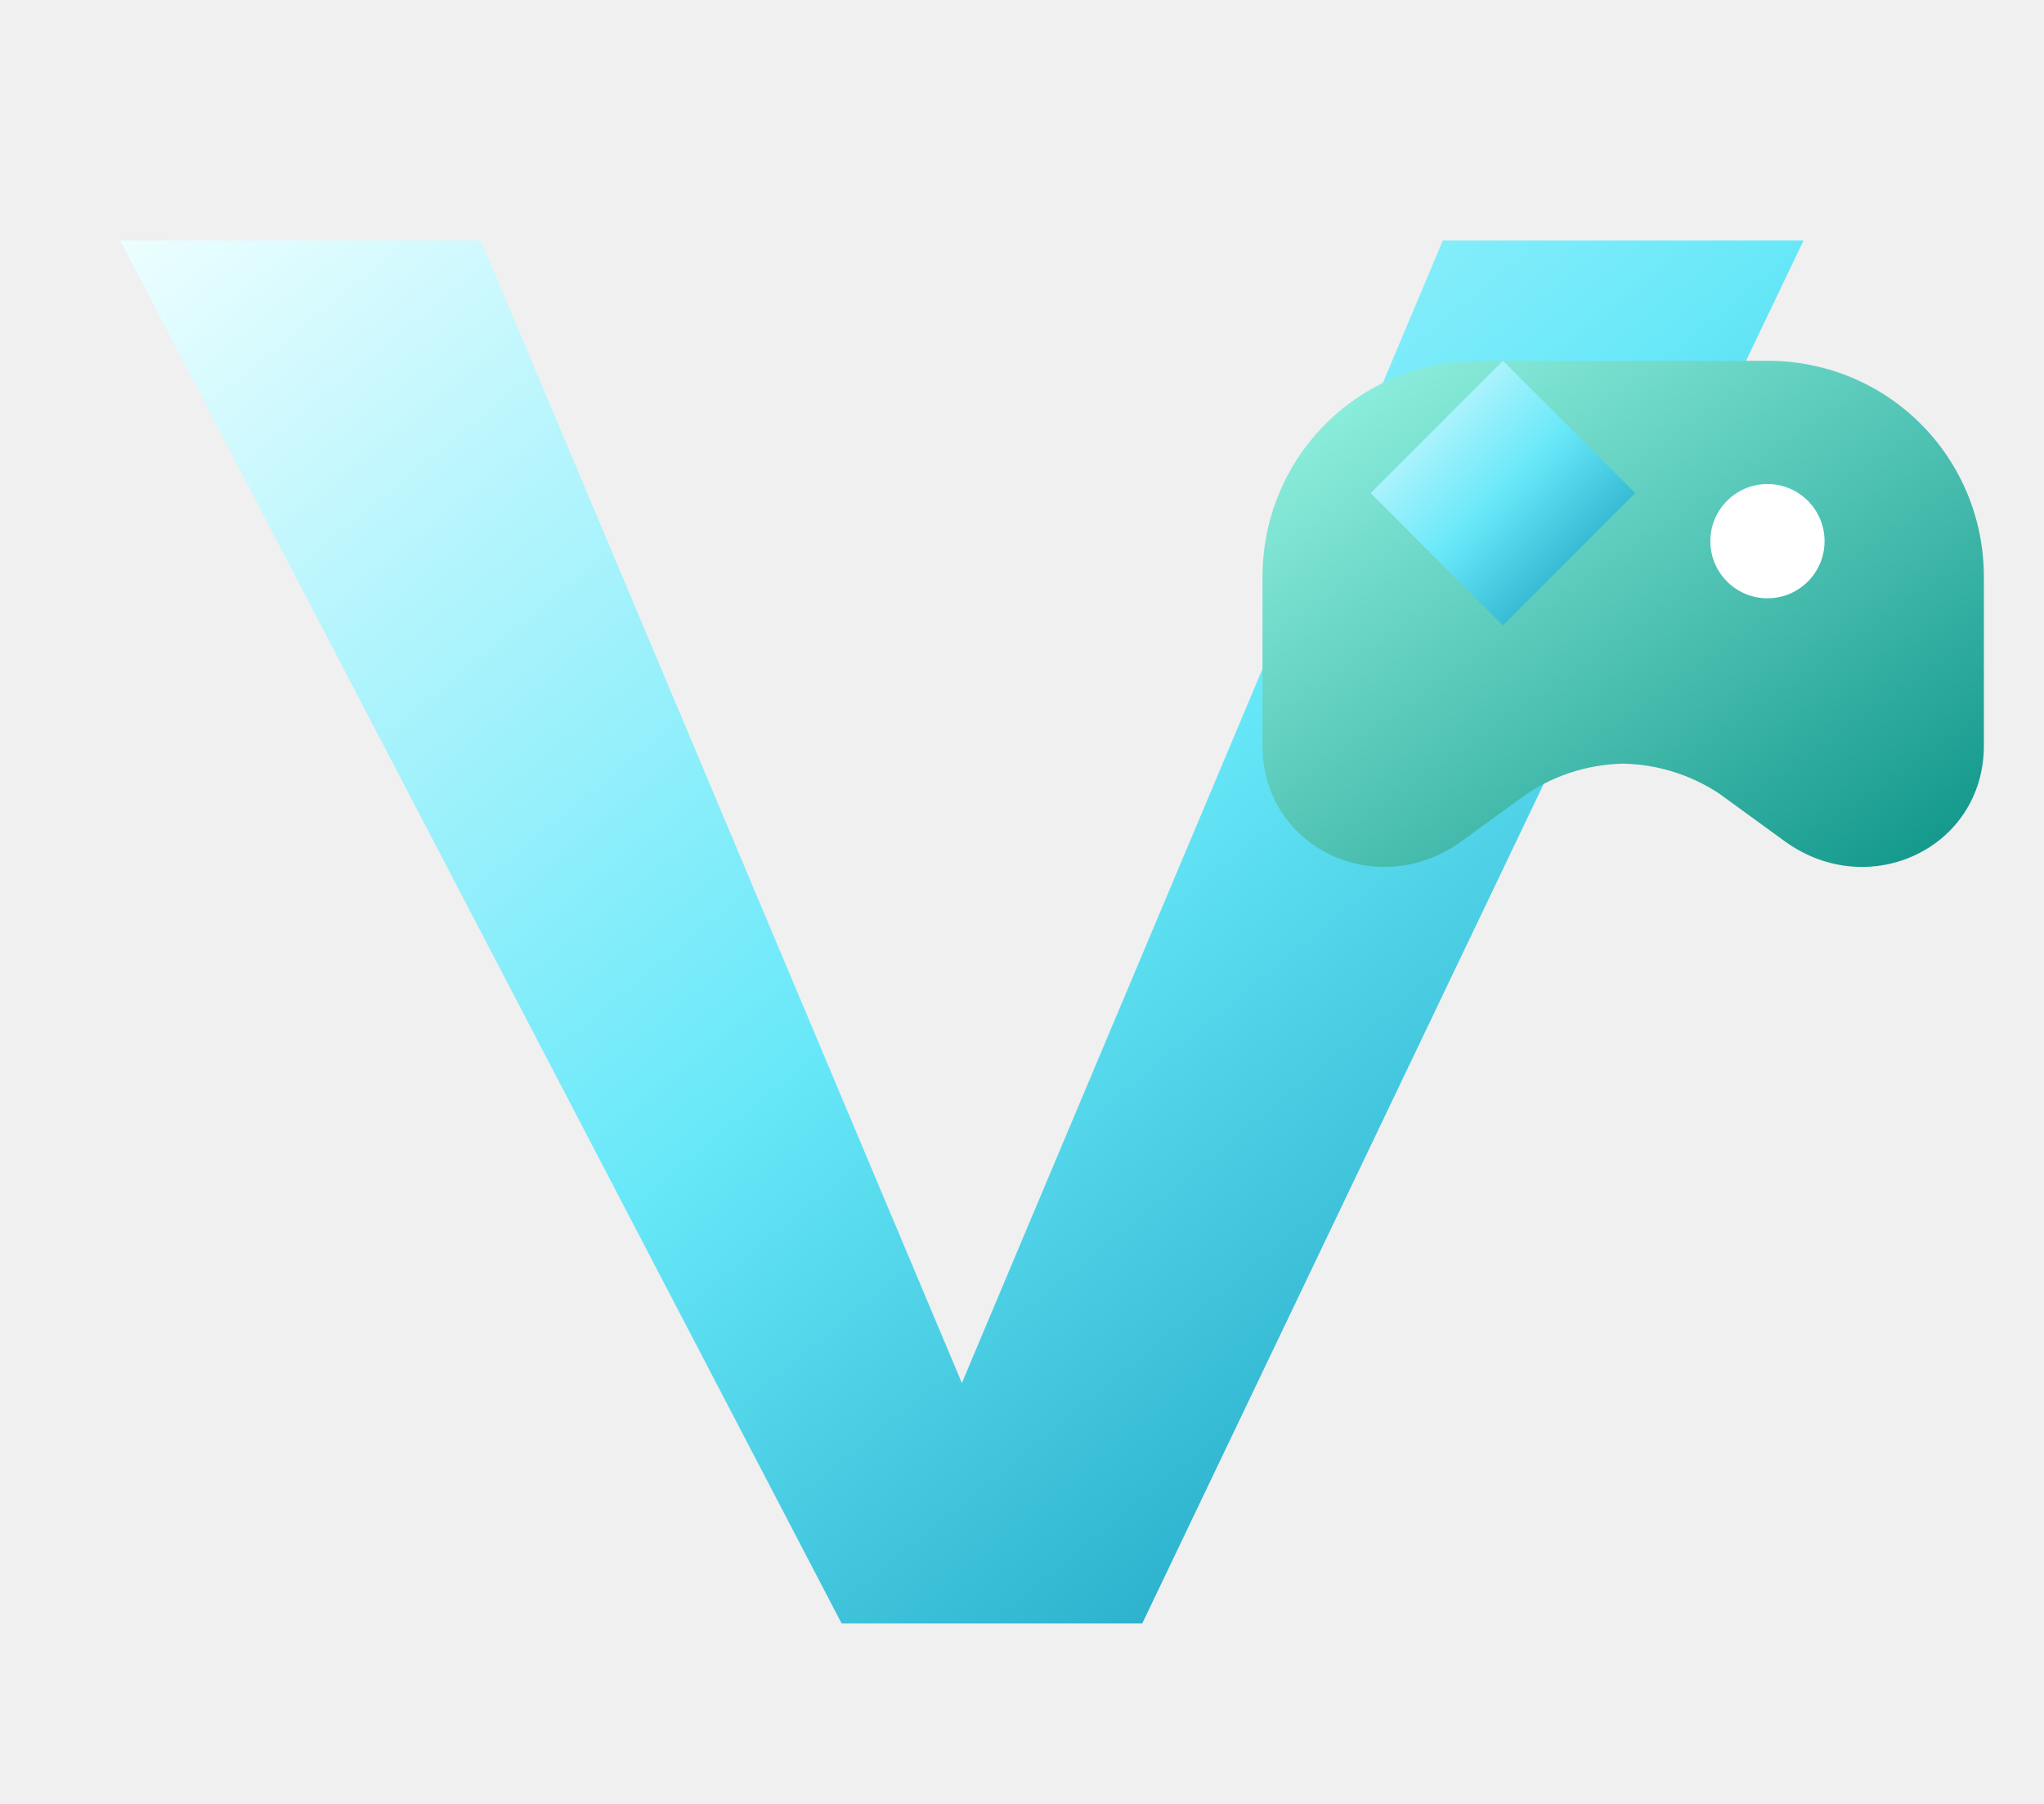
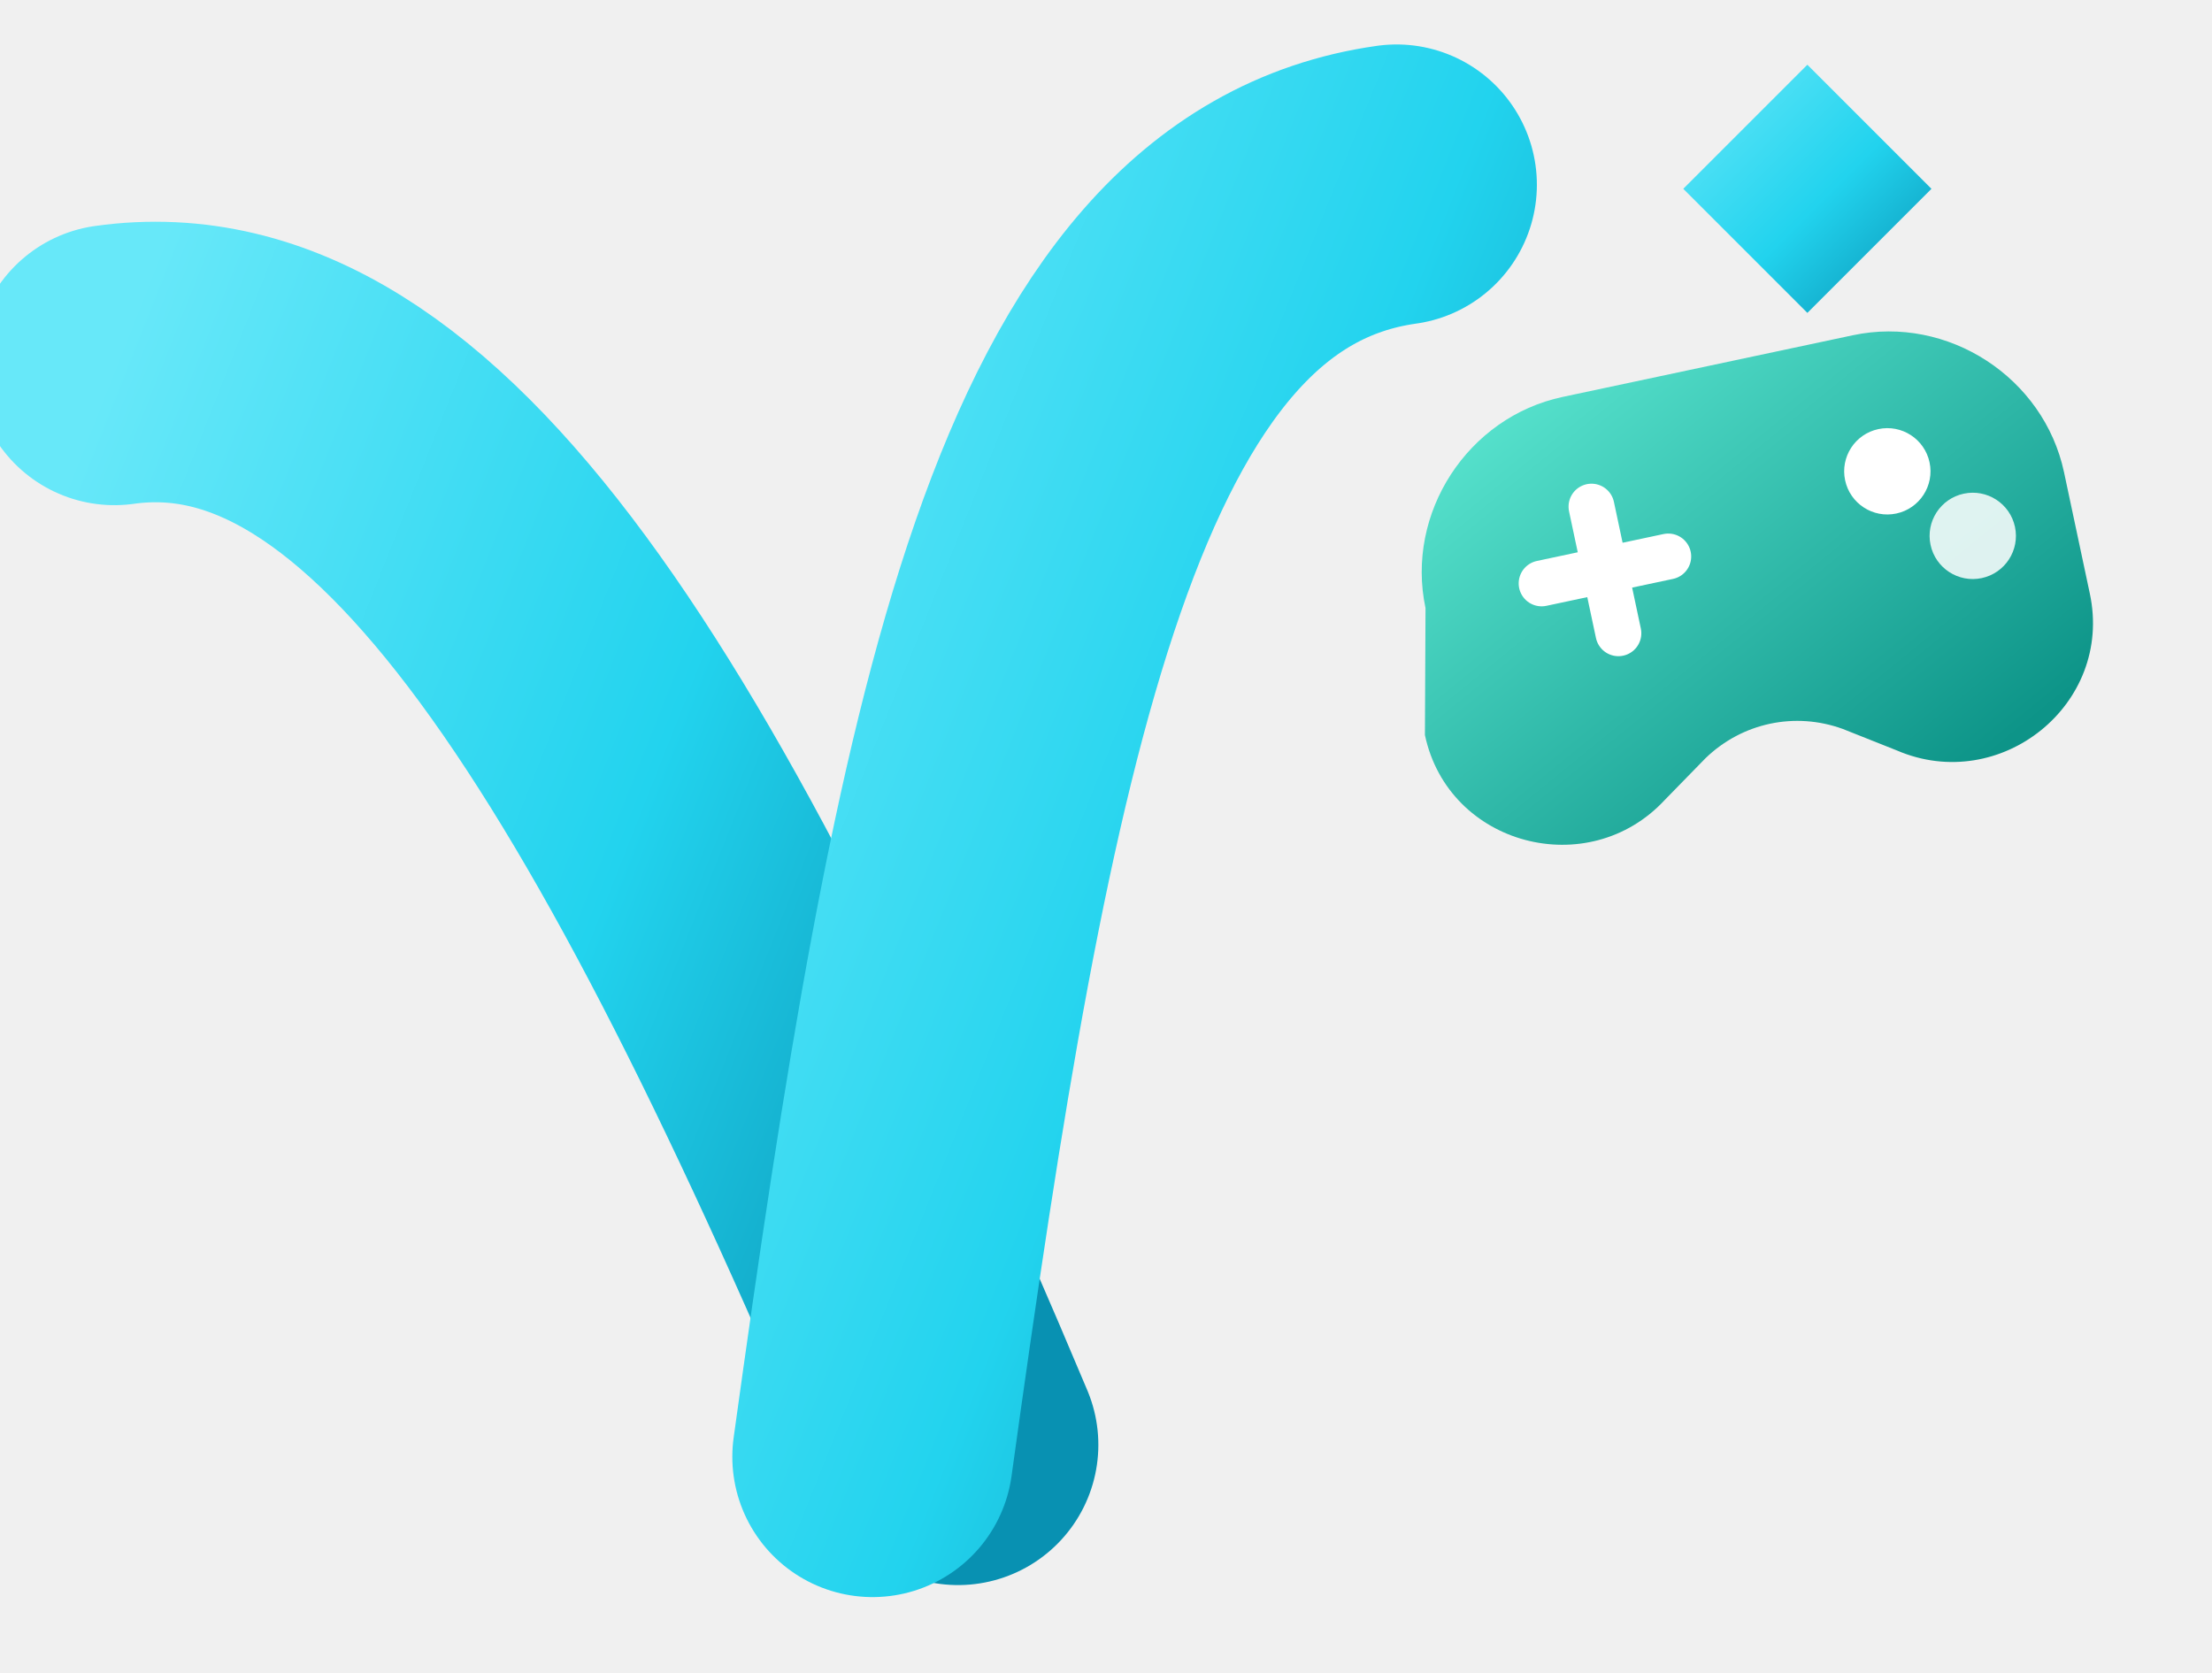
- <svg xmlns="http://www.w3.org/2000/svg" viewBox="0 0 34 30">
+ <svg xmlns="http://www.w3.org/2000/svg" viewBox="0 0 41 31">
  <defs>
    <linearGradient id="vg" x1="0" y1="0" x2="1" y2="1">
-       <stop offset="0" stop-color="#ECFEFF" />
-       <stop offset="0.5" stop-color="#67E8F9" />
+       <stop offset="0" stop-color="#67E8F9" />
+       <stop offset=".55" stop-color="#22D3EE" />
      <stop offset="1" stop-color="#0891B2" />
    </linearGradient>
-     <linearGradient id="gg" x1="0" y1="0" x2="1" y2="1">
-       <stop offset="0" stop-color="#99F6E4" />
+     <linearGradient id="gg" x1="0" y1="0" x2=".8" y2="1">
+       <stop offset="0" stop-color="#5EEAD4" />
      <stop offset="1" stop-color="#0D9488" />
    </linearGradient>
  </defs>
-   <path d="M2 4 L8 4 L16 23 L24 4 L30 4 L19 27 L14 27 Z" fill="url(#vg)" />
-   <g transform="translate(19,6)">
-     <path d="M2 3.6c0-2 1.6-3.6 3.6-3.6h4.8c2 0 3.6 1.6 3.6 3.6v2.8c0 1.7-1.9 2.6-3.3 1.6l-1.1-.8a3 3 0 0 0-1.7-.5H8.1a3 3 0 0 0-1.7.5l-1.1.8C3.9 9 2 8.1 2 6.4Z" fill="url(#gg)" />
-     <circle cx="10.4" cy="3" r="0.95" fill="#fff" />
-     <path d="M6 0 8.2 2.2 6 4.4 3.8 2.2Z" fill="url(#vg)" />
+   <g transform="rotate(-8 19 15.5)">
+     <path d="M3.5 4.5 C9 4.5 12.5 12.5 16.2 26.5" fill="none" stroke="url(#vg)" stroke-width="5.2" stroke-linecap="round" />
+     <path d="M27.5 4.5 C21.3 4.5 18.3 13.5 14.6 26.5" fill="none" stroke="url(#vg)" stroke-width="5.2" stroke-linecap="round" />
  </g>
+   <g transform="translate(24.5 8) rotate(-12)">
+     <path d="M1.2 3.6 C1.2 1.8 2.7 .3 4.5 .3 H10 C11.8 .3 13.3 1.8 13.3 3.6 V5.9 C13.3 8 10.9 9.2 9.2 8 L8.3 7.4 C7.5 6.9 6.5 6.9 5.7 7.4 L4.8 8 C3.1 9.2 .7 8 .7 5.9 Z" fill="url(#gg)" />
+     <path d="M4.6 2.4v2.4M3.4 3.6h2.4" stroke="#fff" stroke-width=".85" stroke-linecap="round" />
+     <circle cx="10.1" cy="2.9" r=".8" fill="#fff" />
+     <circle cx="11.4" cy="4.4" r=".8" fill="#fff" opacity=".85" />
+   </g>
+   <path d="M33.5 1.2 35.8 3.5 33.5 5.8 31.2 3.5Z" fill="url(#vg)" />
</svg>
